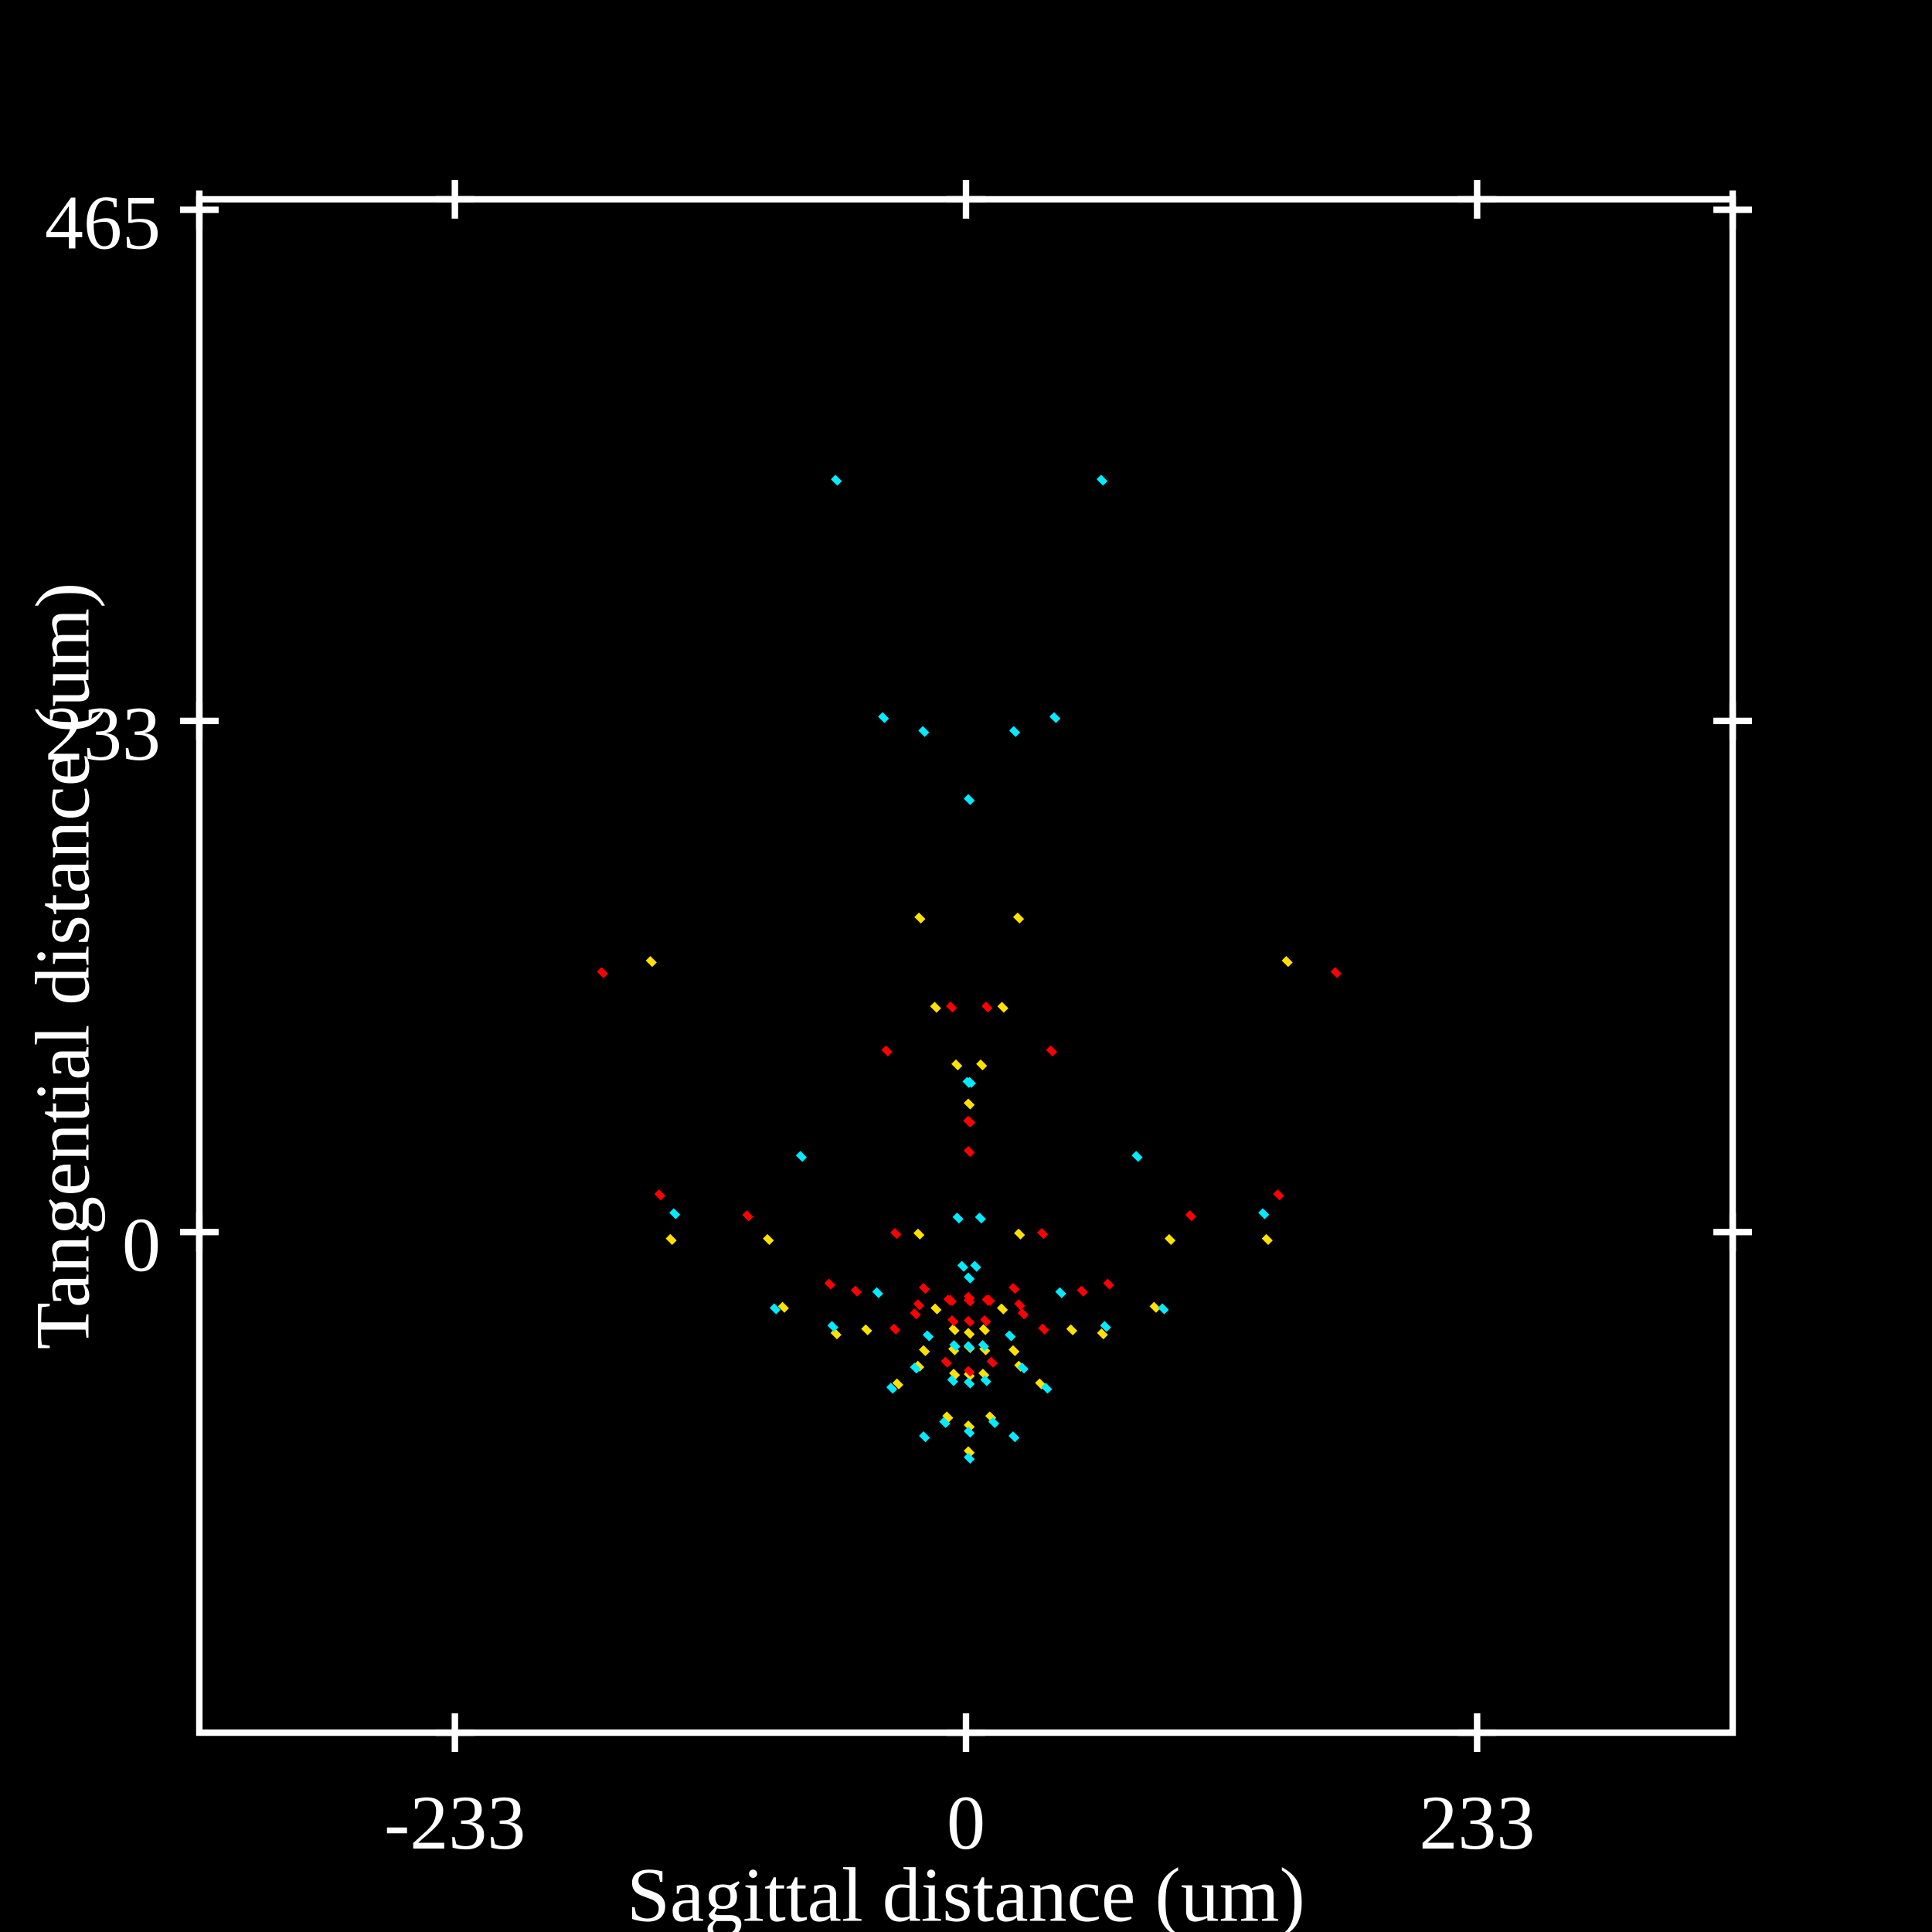
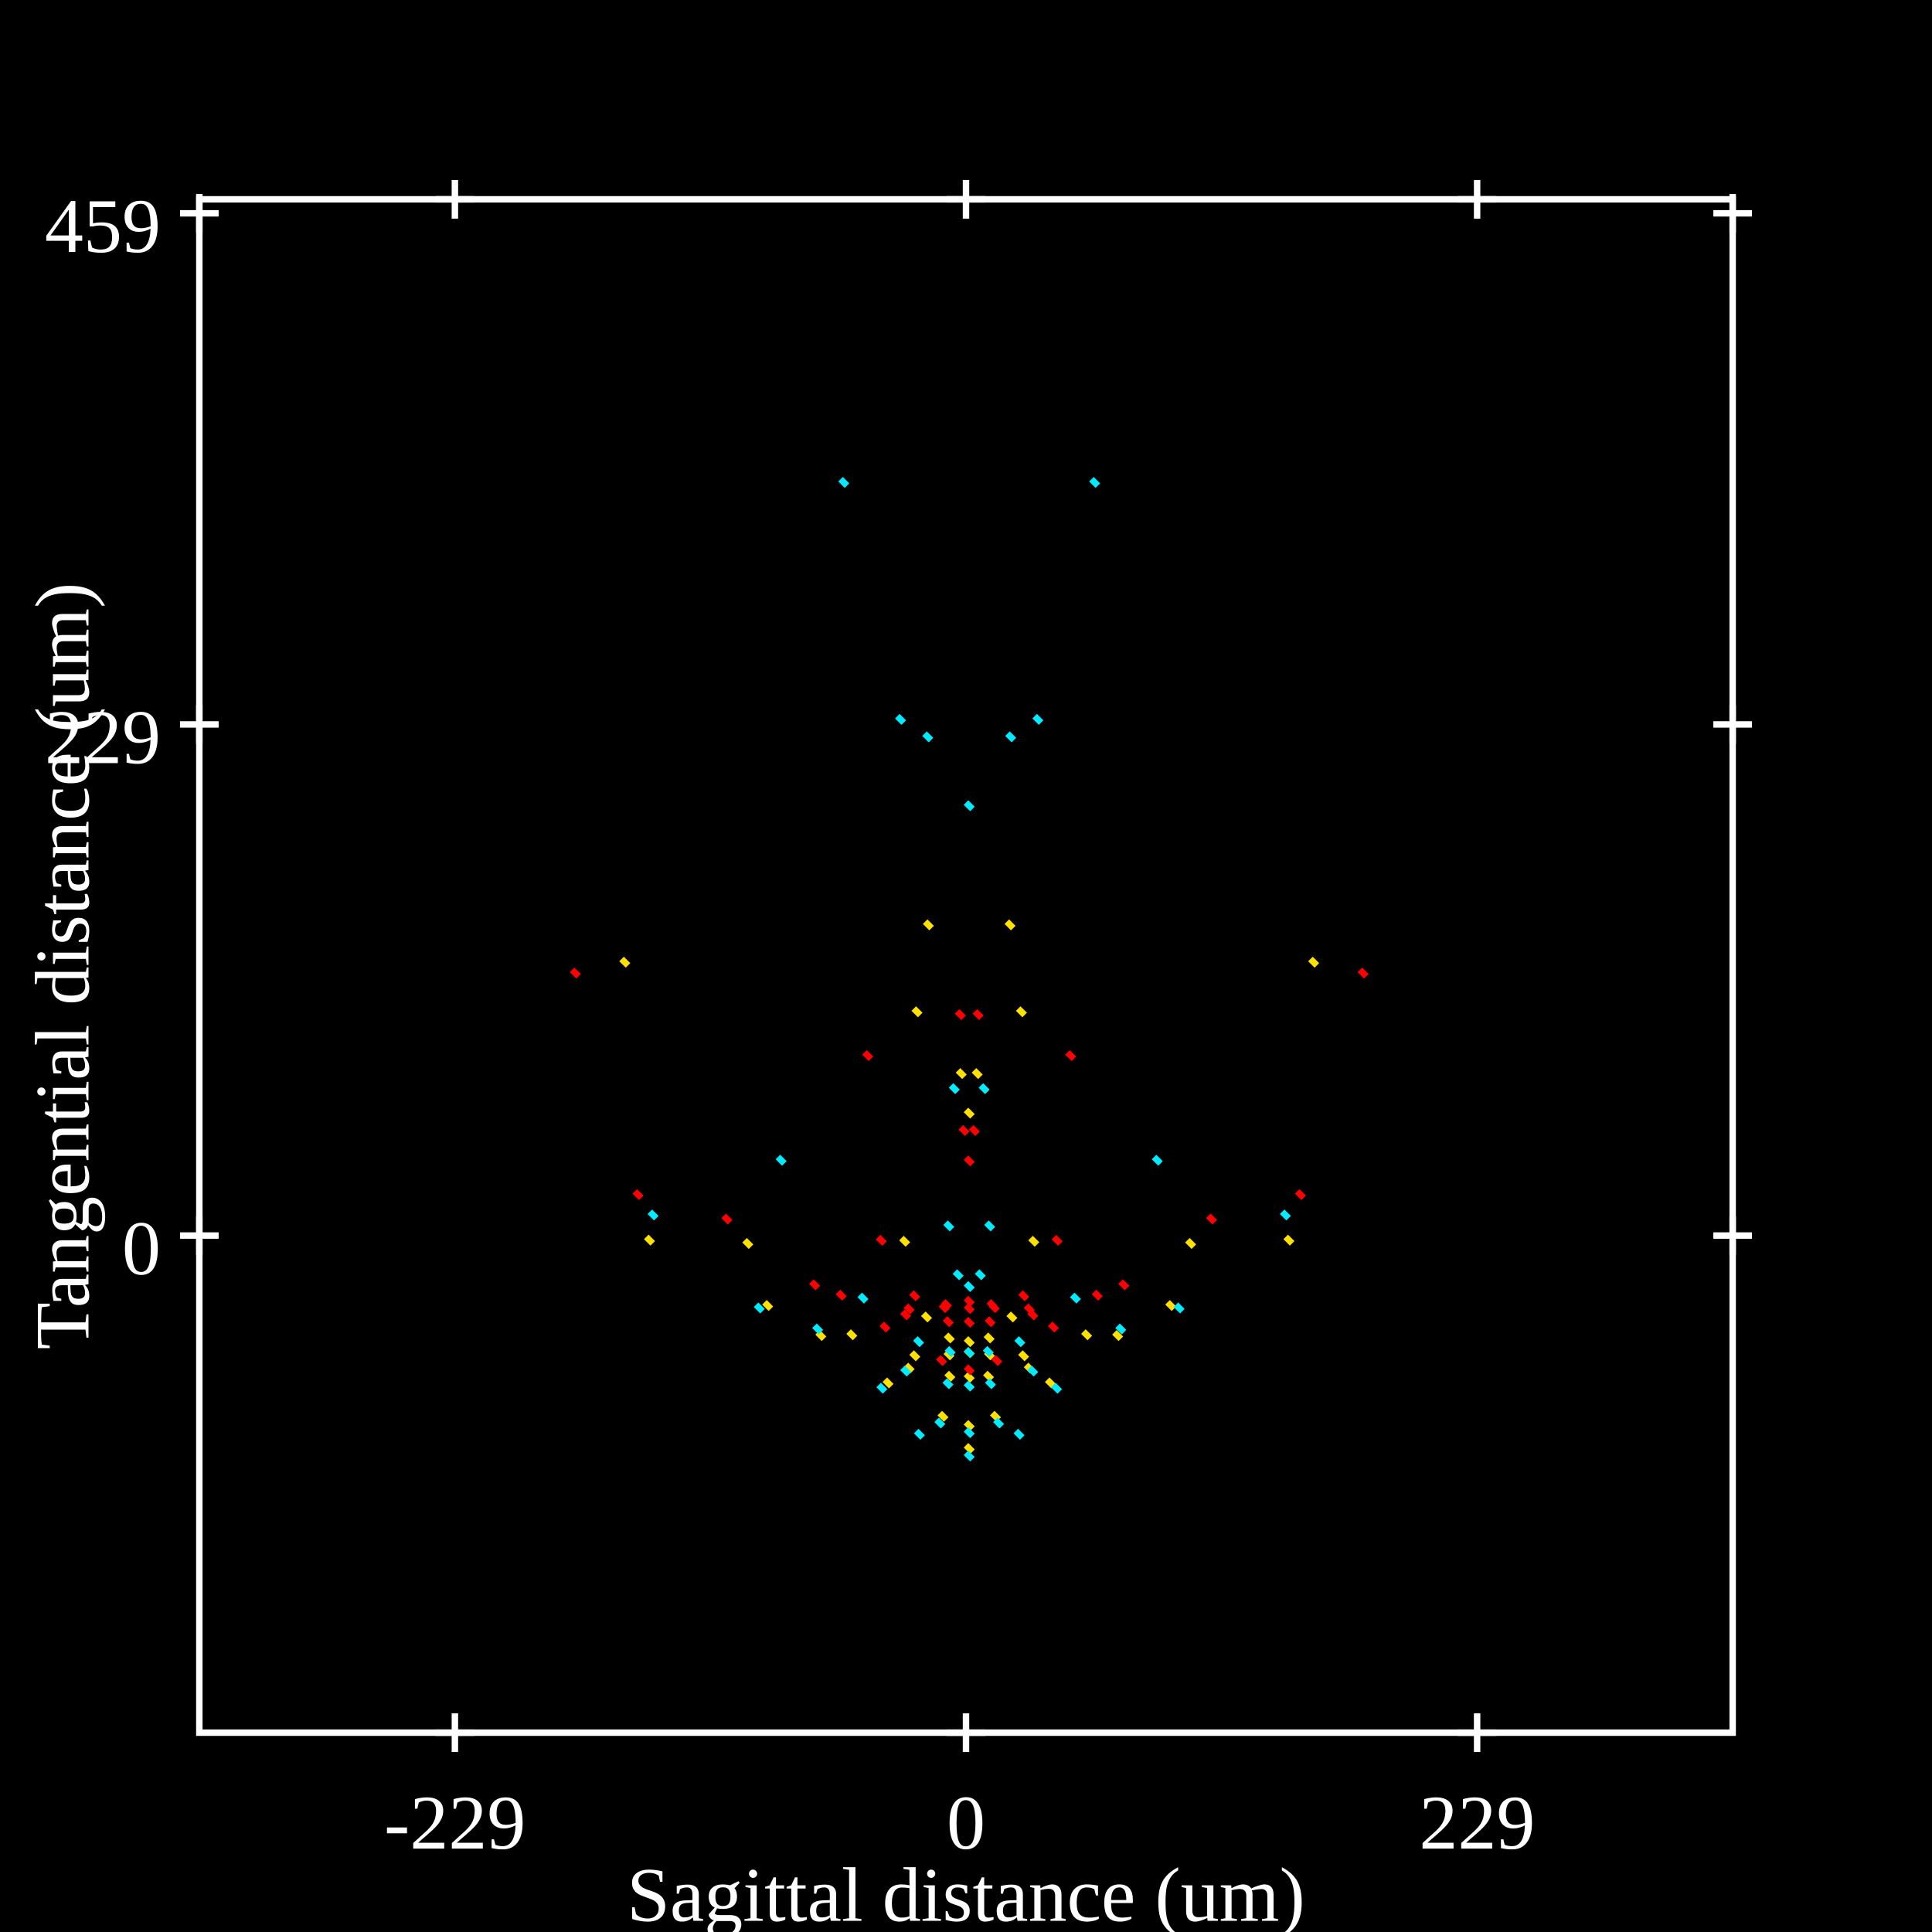
<svg xmlns="http://www.w3.org/2000/svg" xmlns:xlink="http://www.w3.org/1999/xlink" width="300px" height="300px" version="1.1">
  <rect x="0" y="0" width="300" height="300" fill="#000000" />
  <defs>
    <g id="dot">
      <line x1="1" y1="1" x2="0" y2="0" />
    </g>
    <g id="cross">
      <line x1="-3" y1="0" x2="3" y2="0" />
      <line x1="0" y1="-3" x2="0" y2="3" />
    </g>
    <g id="square">
      <line x1="-3" y1="-3" x2="-3" y2="3" />
      <line x1="-3" y1="3" x2="3" y2="3" />
      <line x1="3" y1="3" x2="3" y2="-3" />
      <line x1="3" y1="-3" x2="-3" y2="-3" />
    </g>
    <g id="round">
      <ellipse cx="0" cy="0" rx="3" ry="3" fill="none" />
    </g>
    <g id="triangle">
      <line x1="0" y1="-3" x2="-3" y2="3" />
      <line x1="-3" y1="3" x2="3" y2="3" />
      <line x1="0" y1="-3" x2="3" y2="3" />
    </g>
  </defs>
  <polygon fill="none" stroke="#ffffff" points="30.952,269.048 30.952,30.952 269.048,30.952 269.048,269.048 " />
  <text style="font-size:12;text-align:center;text-anchor:middle;" x="150" y="298.262" fill="#ffffff">Sagittal distance (um)</text>
  <use x="70.635" y="30.952" xlink:href="#cross" stroke="#ffffff" />
  <use x="70.635" y="269.048" xlink:href="#cross" stroke="#ffffff" />
-   <text style="font-size:12;text-align:center;text-anchor:middle;" x="70.635" y="287.048" fill="#ffffff">-233</text>
+   <text style="font-size:12;text-align:center;text-anchor:middle;" x="70.635" y="287.048" fill="#ffffff">-229</text>
  <use x="150" y="30.952" xlink:href="#cross" stroke="#ffffff" />
  <use x="150" y="269.048" xlink:href="#cross" stroke="#ffffff" />
  <text style="font-size:12;text-align:center;text-anchor:middle;" x="150" y="287.048" fill="#ffffff">0</text>
  <use x="229.365" y="30.952" xlink:href="#cross" stroke="#ffffff" />
  <use x="229.365" y="269.048" xlink:href="#cross" stroke="#ffffff" />
-   <text style="font-size:12;text-align:center;text-anchor:middle;" x="229.365" y="287.048" fill="#ffffff">233</text>
+   <text style="font-size:12;text-align:center;text-anchor:middle;" x="229.365" y="287.048" fill="#ffffff">229</text>
  <text style="font-size:12;text-align:center;text-anchor:middle;" x="7.738" y="156" transform="rotate(-90,7.738,150)" fill="#ffffff">Tangential distance (um)</text>
-   <use x="269.048" y="191.31" xlink:href="#cross" stroke="#ffffff" />
-   <use x="30.952" y="191.31" xlink:href="#cross" stroke="#ffffff" />
-   <text style="font-size:12;text-align:right;text-anchor:end;" x="24.952" y="197.31" fill="#ffffff">0</text>
-   <use x="269.048" y="111.945" xlink:href="#cross" stroke="#ffffff" />
-   <use x="30.952" y="111.945" xlink:href="#cross" stroke="#ffffff" />
-   <text style="font-size:12;text-align:right;text-anchor:end;" x="24.952" y="117.945" fill="#ffffff">233</text>
-   <use x="269.048" y="32.58" xlink:href="#cross" stroke="#ffffff" />
-   <use x="30.952" y="32.58" xlink:href="#cross" stroke="#ffffff" />
-   <text style="font-size:12;text-align:right;text-anchor:end;" x="24.952" y="38.58" fill="#ffffff">465</text>
-   <use x="142.339" y="142.052" xlink:href="#dot" stroke="#ffe100" />
-   <use x="147.239" y="155.871" xlink:href="#dot" stroke="#ff0000" />
-   <use x="129.37" y="74.064" xlink:href="#dot" stroke="#00ebff" />
-   <use x="148.075" y="164.86" xlink:href="#dot" stroke="#ffe100" />
-   <use x="150.096" y="173.658" xlink:href="#dot" stroke="#ff0000" />
-   <use x="142.942" y="113.087" xlink:href="#dot" stroke="#00ebff" />
-   <use x="150" y="170.928" xlink:href="#dot" stroke="#ffe100" />
-   <use x="150" y="178.312" xlink:href="#dot" stroke="#ff0000" />
-   <use x="150" y="123.655" xlink:href="#dot" stroke="#00ebff" />
-   <use x="151.925" y="164.86" xlink:href="#dot" stroke="#ffe100" />
-   <use x="149.904" y="173.658" xlink:href="#dot" stroke="#ff0000" />
-   <use x="157.058" y="113.087" xlink:href="#dot" stroke="#00ebff" />
-   <use x="157.661" y="142.052" xlink:href="#dot" stroke="#ffe100" />
-   <use x="152.761" y="155.871" xlink:href="#dot" stroke="#ff0000" />
-   <use x="170.63" y="74.064" xlink:href="#dot" stroke="#00ebff" />
-   <use x="155.225" y="155.912" xlink:href="#dot" stroke="#ffe100" />
-   <use x="162.786" y="162.692" xlink:href="#dot" stroke="#ff0000" />
-   <use x="136.689" y="110.931" xlink:href="#dot" stroke="#00ebff" />
-   <use x="157.809" y="191.125" xlink:href="#dot" stroke="#ffe100" />
-   <use x="161.395" y="191.042" xlink:href="#dot" stroke="#ff0000" />
-   <use x="150.196" y="167.578" xlink:href="#dot" stroke="#00ebff" />
-   <use x="155.152" y="202.745" xlink:href="#dot" stroke="#ffe100" />
-   <use x="156.967" y="199.561" xlink:href="#dot" stroke="#ff0000" />
-   <use x="151.741" y="188.64" xlink:href="#dot" stroke="#00ebff" />
-   <use x="152.358" y="205.973" xlink:href="#dot" stroke="#ffe100" />
-   <use x="153.142" y="201.374" xlink:href="#dot" stroke="#ff0000" />
-   <use x="151.001" y="196.134" xlink:href="#dot" stroke="#00ebff" />
-   <use x="150" y="206.539" xlink:href="#dot" stroke="#ffe100" />
-   <use x="150" y="201.524" xlink:href="#dot" stroke="#ff0000" />
-   <use x="150" y="197.945" xlink:href="#dot" stroke="#00ebff" />
-   <use x="147.642" y="205.973" xlink:href="#dot" stroke="#ffe100" />
-   <use x="146.858" y="201.374" xlink:href="#dot" stroke="#ff0000" />
-   <use x="148.999" y="196.134" xlink:href="#dot" stroke="#00ebff" />
-   <use x="144.848" y="202.745" xlink:href="#dot" stroke="#ffe100" />
-   <use x="143.033" y="199.561" xlink:href="#dot" stroke="#ff0000" />
-   <use x="148.259" y="188.64" xlink:href="#dot" stroke="#00ebff" />
-   <use x="142.191" y="191.125" xlink:href="#dot" stroke="#ffe100" />
-   <use x="138.605" y="191.042" xlink:href="#dot" stroke="#ff0000" />
-   <use x="149.804" y="167.578" xlink:href="#dot" stroke="#00ebff" />
-   <use x="144.775" y="155.912" xlink:href="#dot" stroke="#ffe100" />
-   <use x="137.214" y="162.692" xlink:href="#dot" stroke="#ff0000" />
-   <use x="163.311" y="110.931" xlink:href="#dot" stroke="#00ebff" />
-   <use x="199.374" y="148.803" xlink:href="#dot" stroke="#ffe100" />
-   <use x="206.957" y="150.529" xlink:href="#dot" stroke="#ff0000" />
-   <use x="181.185" y="191.973" xlink:href="#dot" stroke="#ffe100" />
-   <use x="184.395" y="188.284" xlink:href="#dot" stroke="#ff0000" />
-   <use x="176.071" y="179.065" xlink:href="#dot" stroke="#00ebff" />
-   <use x="165.924" y="205.995" xlink:href="#dot" stroke="#ffe100" />
-   <use x="167.559" y="199.988" xlink:href="#dot" stroke="#ff0000" />
-   <use x="164.21" y="200.231" xlink:href="#dot" stroke="#00ebff" />
-   <use x="156.956" y="209.229" xlink:href="#dot" stroke="#ffe100" />
-   <use x="157.83" y="202.101" xlink:href="#dot" stroke="#ff0000" />
-   <use x="156.375" y="206.929" xlink:href="#dot" stroke="#00ebff" />
-   <use x="152.409" y="209.099" xlink:href="#dot" stroke="#ffe100" />
-   <use x="152.8" y="201.442" xlink:href="#dot" stroke="#ff0000" />
-   <use x="152.231" y="208.443" xlink:href="#dot" stroke="#00ebff" />
-   <use x="150" y="208.759" xlink:href="#dot" stroke="#ffe100" />
-   <use x="150" y="200.945" xlink:href="#dot" stroke="#ff0000" />
-   <use x="150" y="208.594" xlink:href="#dot" stroke="#00ebff" />
-   <use x="147.591" y="209.099" xlink:href="#dot" stroke="#ffe100" />
-   <use x="147.2" y="201.442" xlink:href="#dot" stroke="#ff0000" />
-   <use x="147.769" y="208.443" xlink:href="#dot" stroke="#00ebff" />
-   <use x="143.044" y="209.229" xlink:href="#dot" stroke="#ffe100" />
-   <use x="142.17" y="202.101" xlink:href="#dot" stroke="#ff0000" />
-   <use x="143.625" y="206.929" xlink:href="#dot" stroke="#00ebff" />
-   <use x="134.076" y="205.995" xlink:href="#dot" stroke="#ffe100" />
-   <use x="132.441" y="199.988" xlink:href="#dot" stroke="#ff0000" />
-   <use x="135.79" y="200.231" xlink:href="#dot" stroke="#00ebff" />
-   <use x="118.815" y="191.973" xlink:href="#dot" stroke="#ffe100" />
-   <use x="115.605" y="188.284" xlink:href="#dot" stroke="#ff0000" />
-   <use x="123.929" y="179.065" xlink:href="#dot" stroke="#00ebff" />
-   <use x="100.626" y="148.803" xlink:href="#dot" stroke="#ffe100" />
-   <use x="93.043" y="150.529" xlink:href="#dot" stroke="#ff0000" />
-   <use x="196.277" y="191.965" xlink:href="#dot" stroke="#ffe100" />
-   <use x="198.042" y="185.044" xlink:href="#dot" stroke="#ff0000" />
-   <use x="195.73" y="187.964" xlink:href="#dot" stroke="#00ebff" />
-   <use x="170.691" y="206.623" xlink:href="#dot" stroke="#ffe100" />
-   <use x="171.644" y="198.9" xlink:href="#dot" stroke="#ff0000" />
-   <use x="171.17" y="205.472" xlink:href="#dot" stroke="#00ebff" />
-   <use x="157.834" y="211.637" xlink:href="#dot" stroke="#ffe100" />
-   <use x="158.371" y="203.523" xlink:href="#dot" stroke="#ff0000" />
-   <use x="158.356" y="211.939" xlink:href="#dot" stroke="#00ebff" />
-   <use x="152.275" y="212.877" xlink:href="#dot" stroke="#ffe100" />
-   <use x="152.524" y="204.579" xlink:href="#dot" stroke="#ff0000" />
-   <use x="152.569" y="213.89" xlink:href="#dot" stroke="#00ebff" />
-   <use x="150" y="213.029" xlink:href="#dot" stroke="#ffe100" />
-   <use x="150" y="204.676" xlink:href="#dot" stroke="#ff0000" />
-   <use x="150" y="214.257" xlink:href="#dot" stroke="#00ebff" />
-   <use x="147.725" y="212.877" xlink:href="#dot" stroke="#ffe100" />
-   <use x="147.476" y="204.579" xlink:href="#dot" stroke="#ff0000" />
-   <use x="147.431" y="213.89" xlink:href="#dot" stroke="#00ebff" />
-   <use x="142.166" y="211.637" xlink:href="#dot" stroke="#ffe100" />
-   <use x="141.629" y="203.523" xlink:href="#dot" stroke="#ff0000" />
-   <use x="141.644" y="211.939" xlink:href="#dot" stroke="#00ebff" />
-   <use x="129.309" y="206.623" xlink:href="#dot" stroke="#ffe100" />
-   <use x="128.356" y="198.9" xlink:href="#dot" stroke="#ff0000" />
-   <use x="128.83" y="205.472" xlink:href="#dot" stroke="#00ebff" />
-   <use x="103.723" y="191.965" xlink:href="#dot" stroke="#ffe100" />
-   <use x="101.958" y="185.044" xlink:href="#dot" stroke="#ff0000" />
-   <use x="104.27" y="187.964" xlink:href="#dot" stroke="#00ebff" />
-   <use x="178.85" y="202.498" xlink:href="#dot" stroke="#ffe100" />
-   <use x="180.134" y="202.736" xlink:href="#dot" stroke="#00ebff" />
-   <use x="161.079" y="214.391" xlink:href="#dot" stroke="#ffe100" />
-   <use x="161.542" y="205.878" xlink:href="#dot" stroke="#ff0000" />
-   <use x="162.02" y="215.06" xlink:href="#dot" stroke="#00ebff" />
-   <use x="153.336" y="219.515" xlink:href="#dot" stroke="#ffe100" />
-   <use x="153.555" y="211.023" xlink:href="#dot" stroke="#ff0000" />
-   <use x="153.813" y="220.406" xlink:href="#dot" stroke="#00ebff" />
-   <use x="150" y="220.922" xlink:href="#dot" stroke="#ffe100" />
-   <use x="150" y="212.437" xlink:href="#dot" stroke="#ff0000" />
-   <use x="150" y="221.882" xlink:href="#dot" stroke="#00ebff" />
-   <use x="146.664" y="219.515" xlink:href="#dot" stroke="#ffe100" />
-   <use x="146.445" y="211.023" xlink:href="#dot" stroke="#ff0000" />
-   <use x="146.187" y="220.406" xlink:href="#dot" stroke="#00ebff" />
-   <use x="138.921" y="214.391" xlink:href="#dot" stroke="#ffe100" />
-   <use x="138.458" y="205.878" xlink:href="#dot" stroke="#ff0000" />
-   <use x="137.98" y="215.06" xlink:href="#dot" stroke="#00ebff" />
-   <use x="121.15" y="202.498" xlink:href="#dot" stroke="#ffe100" />
-   <use x="119.866" y="202.736" xlink:href="#dot" stroke="#00ebff" />
-   <use x="156.951" y="222.603" xlink:href="#dot" stroke="#00ebff" />
-   <use x="150" y="224.922" xlink:href="#dot" stroke="#ffe100" />
-   <use x="150" y="225.936" xlink:href="#dot" stroke="#00ebff" />
-   <use x="143.049" y="222.603" xlink:href="#dot" stroke="#00ebff" />
+   <use x="269.048" y="191.855" xlink:href="#cross" stroke="#ffffff" />
+   <use x="30.952" y="191.855" xlink:href="#cross" stroke="#ffffff" />
+   <text style="font-size:12;text-align:right;text-anchor:end;" x="24.952" y="197.855" fill="#ffffff">0</text>
+   <use x="269.048" y="112.49" xlink:href="#cross" stroke="#ffffff" />
+   <use x="30.952" y="112.49" xlink:href="#cross" stroke="#ffffff" />
+   <text style="font-size:12;text-align:right;text-anchor:end;" x="24.952" y="118.49" fill="#ffffff">229</text>
+   <use x="269.048" y="33.125" xlink:href="#cross" stroke="#ffffff" />
+   <use x="30.952" y="33.125" xlink:href="#cross" stroke="#ffffff" />
+   <text style="font-size:12;text-align:right;text-anchor:end;" x="24.952" y="39.125" fill="#ffffff">459</text>
+   <use x="143.659" y="143.115" xlink:href="#dot" stroke="#ffe100" />
+   <use x="148.619" y="157.049" xlink:href="#dot" stroke="#ff0000" />
+   <use x="130.524" y="74.412" xlink:href="#dot" stroke="#00ebff" />
+   <use x="148.759" y="166.205" xlink:href="#dot" stroke="#ffe100" />
+   <use x="150.804" y="175.054" xlink:href="#dot" stroke="#ff0000" />
+   <use x="143.561" y="113.921" xlink:href="#dot" stroke="#00ebff" />
+   <use x="150" y="172.348" xlink:href="#dot" stroke="#ffe100" />
+   <use x="150" y="179.764" xlink:href="#dot" stroke="#ff0000" />
+   <use x="150" y="124.62" xlink:href="#dot" stroke="#00ebff" />
+   <use x="151.241" y="166.205" xlink:href="#dot" stroke="#ffe100" />
+   <use x="149.196" y="175.054" xlink:href="#dot" stroke="#ff0000" />
+   <use x="156.439" y="113.921" xlink:href="#dot" stroke="#00ebff" />
+   <use x="156.341" y="143.115" xlink:href="#dot" stroke="#ffe100" />
+   <use x="151.381" y="157.049" xlink:href="#dot" stroke="#ff0000" />
+   <use x="169.476" y="74.412" xlink:href="#dot" stroke="#00ebff" />
+   <use x="158.109" y="156.61" xlink:href="#dot" stroke="#ffe100" />
+   <use x="165.762" y="163.416" xlink:href="#dot" stroke="#ff0000" />
+   <use x="139.337" y="111.208" xlink:href="#dot" stroke="#00ebff" />
+   <use x="160.025" y="192.247" xlink:href="#dot" stroke="#ffe100" />
+   <use x="163.652" y="192.103" xlink:href="#dot" stroke="#ff0000" />
+   <use x="152.316" y="168.547" xlink:href="#dot" stroke="#00ebff" />
+   <use x="156.628" y="204.001" xlink:href="#dot" stroke="#ffe100" />
+   <use x="158.464" y="200.717" xlink:href="#dot" stroke="#ff0000" />
+   <use x="153.176" y="189.861" xlink:href="#dot" stroke="#00ebff" />
+   <use x="153.093" y="207.263" xlink:href="#dot" stroke="#ffe100" />
+   <use x="153.886" y="202.546" xlink:href="#dot" stroke="#ff0000" />
+   <use x="151.72" y="197.444" xlink:href="#dot" stroke="#00ebff" />
+   <use x="150" y="207.834" xlink:href="#dot" stroke="#ffe100" />
+   <use x="150" y="202.697" xlink:href="#dot" stroke="#ff0000" />
+   <use x="150" y="199.275" xlink:href="#dot" stroke="#00ebff" />
+   <use x="146.907" y="207.263" xlink:href="#dot" stroke="#ffe100" />
+   <use x="146.114" y="202.546" xlink:href="#dot" stroke="#ff0000" />
+   <use x="148.28" y="197.444" xlink:href="#dot" stroke="#00ebff" />
+   <use x="143.372" y="204.001" xlink:href="#dot" stroke="#ffe100" />
+   <use x="141.536" y="200.717" xlink:href="#dot" stroke="#ff0000" />
+   <use x="146.824" y="189.861" xlink:href="#dot" stroke="#00ebff" />
+   <use x="139.975" y="192.247" xlink:href="#dot" stroke="#ffe100" />
+   <use x="136.348" y="192.103" xlink:href="#dot" stroke="#ff0000" />
+   <use x="147.684" y="168.547" xlink:href="#dot" stroke="#00ebff" />
+   <use x="141.891" y="156.61" xlink:href="#dot" stroke="#ffe100" />
+   <use x="134.238" y="163.416" xlink:href="#dot" stroke="#ff0000" />
+   <use x="160.663" y="111.208" xlink:href="#dot" stroke="#00ebff" />
+   <use x="203.485" y="148.91" xlink:href="#dot" stroke="#ffe100" />
+   <use x="211.16" y="150.599" xlink:href="#dot" stroke="#ff0000" />
+   <use x="184.381" y="192.586" xlink:href="#dot" stroke="#ffe100" />
+   <use x="187.628" y="188.791" xlink:href="#dot" stroke="#ff0000" />
+   <use x="179.204" y="179.661" xlink:href="#dot" stroke="#00ebff" />
+   <use x="168.229" y="206.763" xlink:href="#dot" stroke="#ffe100" />
+   <use x="169.882" y="200.621" xlink:href="#dot" stroke="#ff0000" />
+   <use x="166.496" y="201.07" xlink:href="#dot" stroke="#00ebff" />
+   <use x="158.447" y="210.025" xlink:href="#dot" stroke="#ffe100" />
+   <use x="159.33" y="202.749" xlink:href="#dot" stroke="#ff0000" />
+   <use x="157.86" y="207.84" xlink:href="#dot" stroke="#00ebff" />
+   <use x="153.14" y="209.888" xlink:href="#dot" stroke="#ffe100" />
+   <use x="153.535" y="202.076" xlink:href="#dot" stroke="#ff0000" />
+   <use x="152.962" y="209.366" xlink:href="#dot" stroke="#00ebff" />
+   <use x="150" y="209.541" xlink:href="#dot" stroke="#ffe100" />
+   <use x="150" y="201.571" xlink:href="#dot" stroke="#ff0000" />
+   <use x="150" y="209.516" xlink:href="#dot" stroke="#00ebff" />
+   <use x="146.86" y="209.888" xlink:href="#dot" stroke="#ffe100" />
+   <use x="146.465" y="202.076" xlink:href="#dot" stroke="#ff0000" />
+   <use x="147.038" y="209.366" xlink:href="#dot" stroke="#00ebff" />
+   <use x="141.553" y="210.025" xlink:href="#dot" stroke="#ffe100" />
+   <use x="140.67" y="202.749" xlink:href="#dot" stroke="#ff0000" />
+   <use x="142.14" y="207.84" xlink:href="#dot" stroke="#00ebff" />
+   <use x="131.771" y="206.763" xlink:href="#dot" stroke="#ffe100" />
+   <use x="130.118" y="200.621" xlink:href="#dot" stroke="#ff0000" />
+   <use x="133.504" y="201.07" xlink:href="#dot" stroke="#00ebff" />
+   <use x="115.619" y="192.586" xlink:href="#dot" stroke="#ffe100" />
+   <use x="112.372" y="188.791" xlink:href="#dot" stroke="#ff0000" />
+   <use x="120.796" y="179.661" xlink:href="#dot" stroke="#00ebff" />
+   <use x="96.515" y="148.91" xlink:href="#dot" stroke="#ffe100" />
+   <use x="88.84" y="150.599" xlink:href="#dot" stroke="#ff0000" />
+   <use x="199.645" y="192.068" xlink:href="#dot" stroke="#ffe100" />
+   <use x="201.428" y="185.002" xlink:href="#dot" stroke="#ff0000" />
+   <use x="199.093" y="188.161" xlink:href="#dot" stroke="#00ebff" />
+   <use x="173.045" y="206.886" xlink:href="#dot" stroke="#ffe100" />
+   <use x="174.006" y="199.007" xlink:href="#dot" stroke="#ff0000" />
+   <use x="173.532" y="205.862" xlink:href="#dot" stroke="#00ebff" />
+   <use x="159.329" y="211.949" xlink:href="#dot" stroke="#ffe100" />
+   <use x="159.87" y="203.675" xlink:href="#dot" stroke="#ff0000" />
+   <use x="159.86" y="212.397" xlink:href="#dot" stroke="#00ebff" />
+   <use x="153.002" y="213.198" xlink:href="#dot" stroke="#ffe100" />
+   <use x="153.253" y="204.738" xlink:href="#dot" stroke="#ff0000" />
+   <use x="153.301" y="214.366" xlink:href="#dot" stroke="#00ebff" />
+   <use x="150" y="213.35" xlink:href="#dot" stroke="#ffe100" />
+   <use x="150" y="204.835" xlink:href="#dot" stroke="#ff0000" />
+   <use x="150" y="214.736" xlink:href="#dot" stroke="#00ebff" />
+   <use x="146.998" y="213.198" xlink:href="#dot" stroke="#ffe100" />
+   <use x="146.747" y="204.738" xlink:href="#dot" stroke="#ff0000" />
+   <use x="146.699" y="214.366" xlink:href="#dot" stroke="#00ebff" />
+   <use x="140.671" y="211.949" xlink:href="#dot" stroke="#ffe100" />
+   <use x="140.13" y="203.675" xlink:href="#dot" stroke="#ff0000" />
+   <use x="140.14" y="212.397" xlink:href="#dot" stroke="#00ebff" />
+   <use x="126.955" y="206.886" xlink:href="#dot" stroke="#ffe100" />
+   <use x="125.994" y="199.007" xlink:href="#dot" stroke="#ff0000" />
+   <use x="126.468" y="205.862" xlink:href="#dot" stroke="#00ebff" />
+   <use x="100.355" y="192.068" xlink:href="#dot" stroke="#ffe100" />
+   <use x="98.572" y="185.002" xlink:href="#dot" stroke="#ff0000" />
+   <use x="100.907" y="188.161" xlink:href="#dot" stroke="#00ebff" />
+   <use x="181.295" y="202.219" xlink:href="#dot" stroke="#ffe100" />
+   <use x="182.596" y="202.602" xlink:href="#dot" stroke="#00ebff" />
+   <use x="162.609" y="214.244" xlink:href="#dot" stroke="#ffe100" />
+   <use x="163.075" y="205.567" xlink:href="#dot" stroke="#ff0000" />
+   <use x="163.562" y="215.064" xlink:href="#dot" stroke="#00ebff" />
+   <use x="154.073" y="219.425" xlink:href="#dot" stroke="#ffe100" />
+   <use x="154.294" y="210.769" xlink:href="#dot" stroke="#ff0000" />
+   <use x="154.557" y="220.469" xlink:href="#dot" stroke="#00ebff" />
+   <use x="150" y="220.847" xlink:href="#dot" stroke="#ffe100" />
+   <use x="150" y="212.199" xlink:href="#dot" stroke="#ff0000" />
+   <use x="150" y="221.961" xlink:href="#dot" stroke="#00ebff" />
+   <use x="145.927" y="219.425" xlink:href="#dot" stroke="#ffe100" />
+   <use x="145.706" y="210.769" xlink:href="#dot" stroke="#ff0000" />
+   <use x="145.443" y="220.469" xlink:href="#dot" stroke="#00ebff" />
+   <use x="137.391" y="214.244" xlink:href="#dot" stroke="#ffe100" />
+   <use x="136.925" y="205.567" xlink:href="#dot" stroke="#ff0000" />
+   <use x="136.438" y="215.064" xlink:href="#dot" stroke="#00ebff" />
+   <use x="118.705" y="202.219" xlink:href="#dot" stroke="#ffe100" />
+   <use x="117.404" y="202.602" xlink:href="#dot" stroke="#00ebff" />
+   <use x="157.732" y="222.217" xlink:href="#dot" stroke="#00ebff" />
+   <use x="150" y="224.421" xlink:href="#dot" stroke="#ffe100" />
+   <use x="150" y="225.588" xlink:href="#dot" stroke="#00ebff" />
+   <use x="142.268" y="222.217" xlink:href="#dot" stroke="#00ebff" />
</svg>
